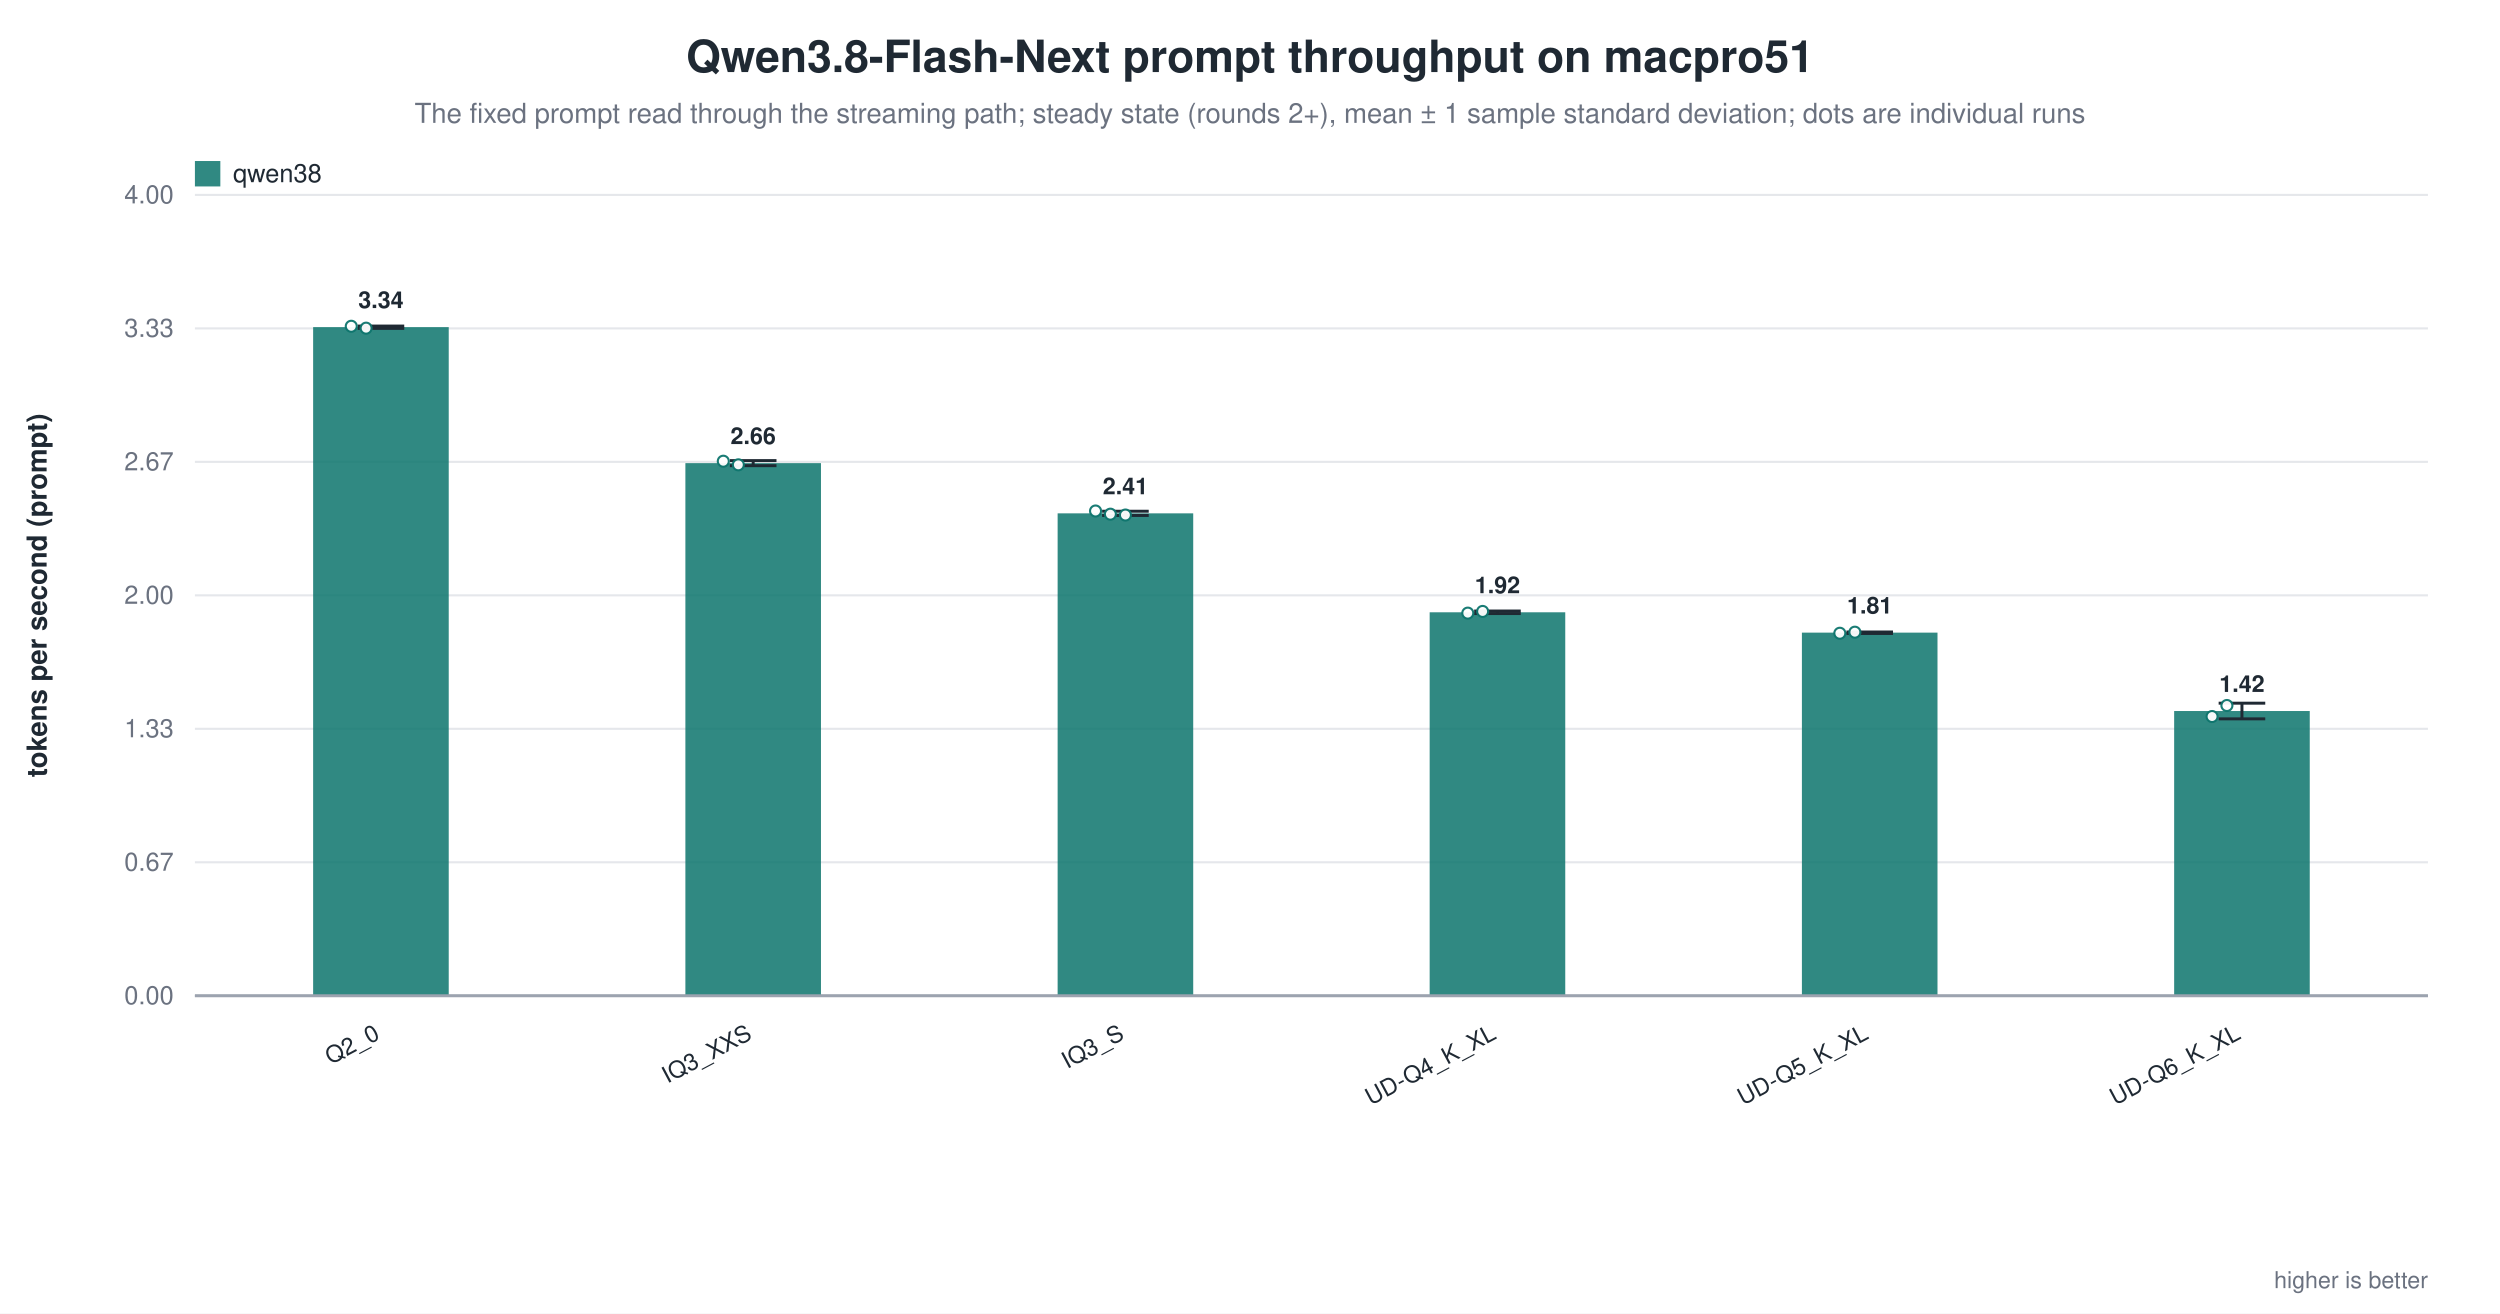
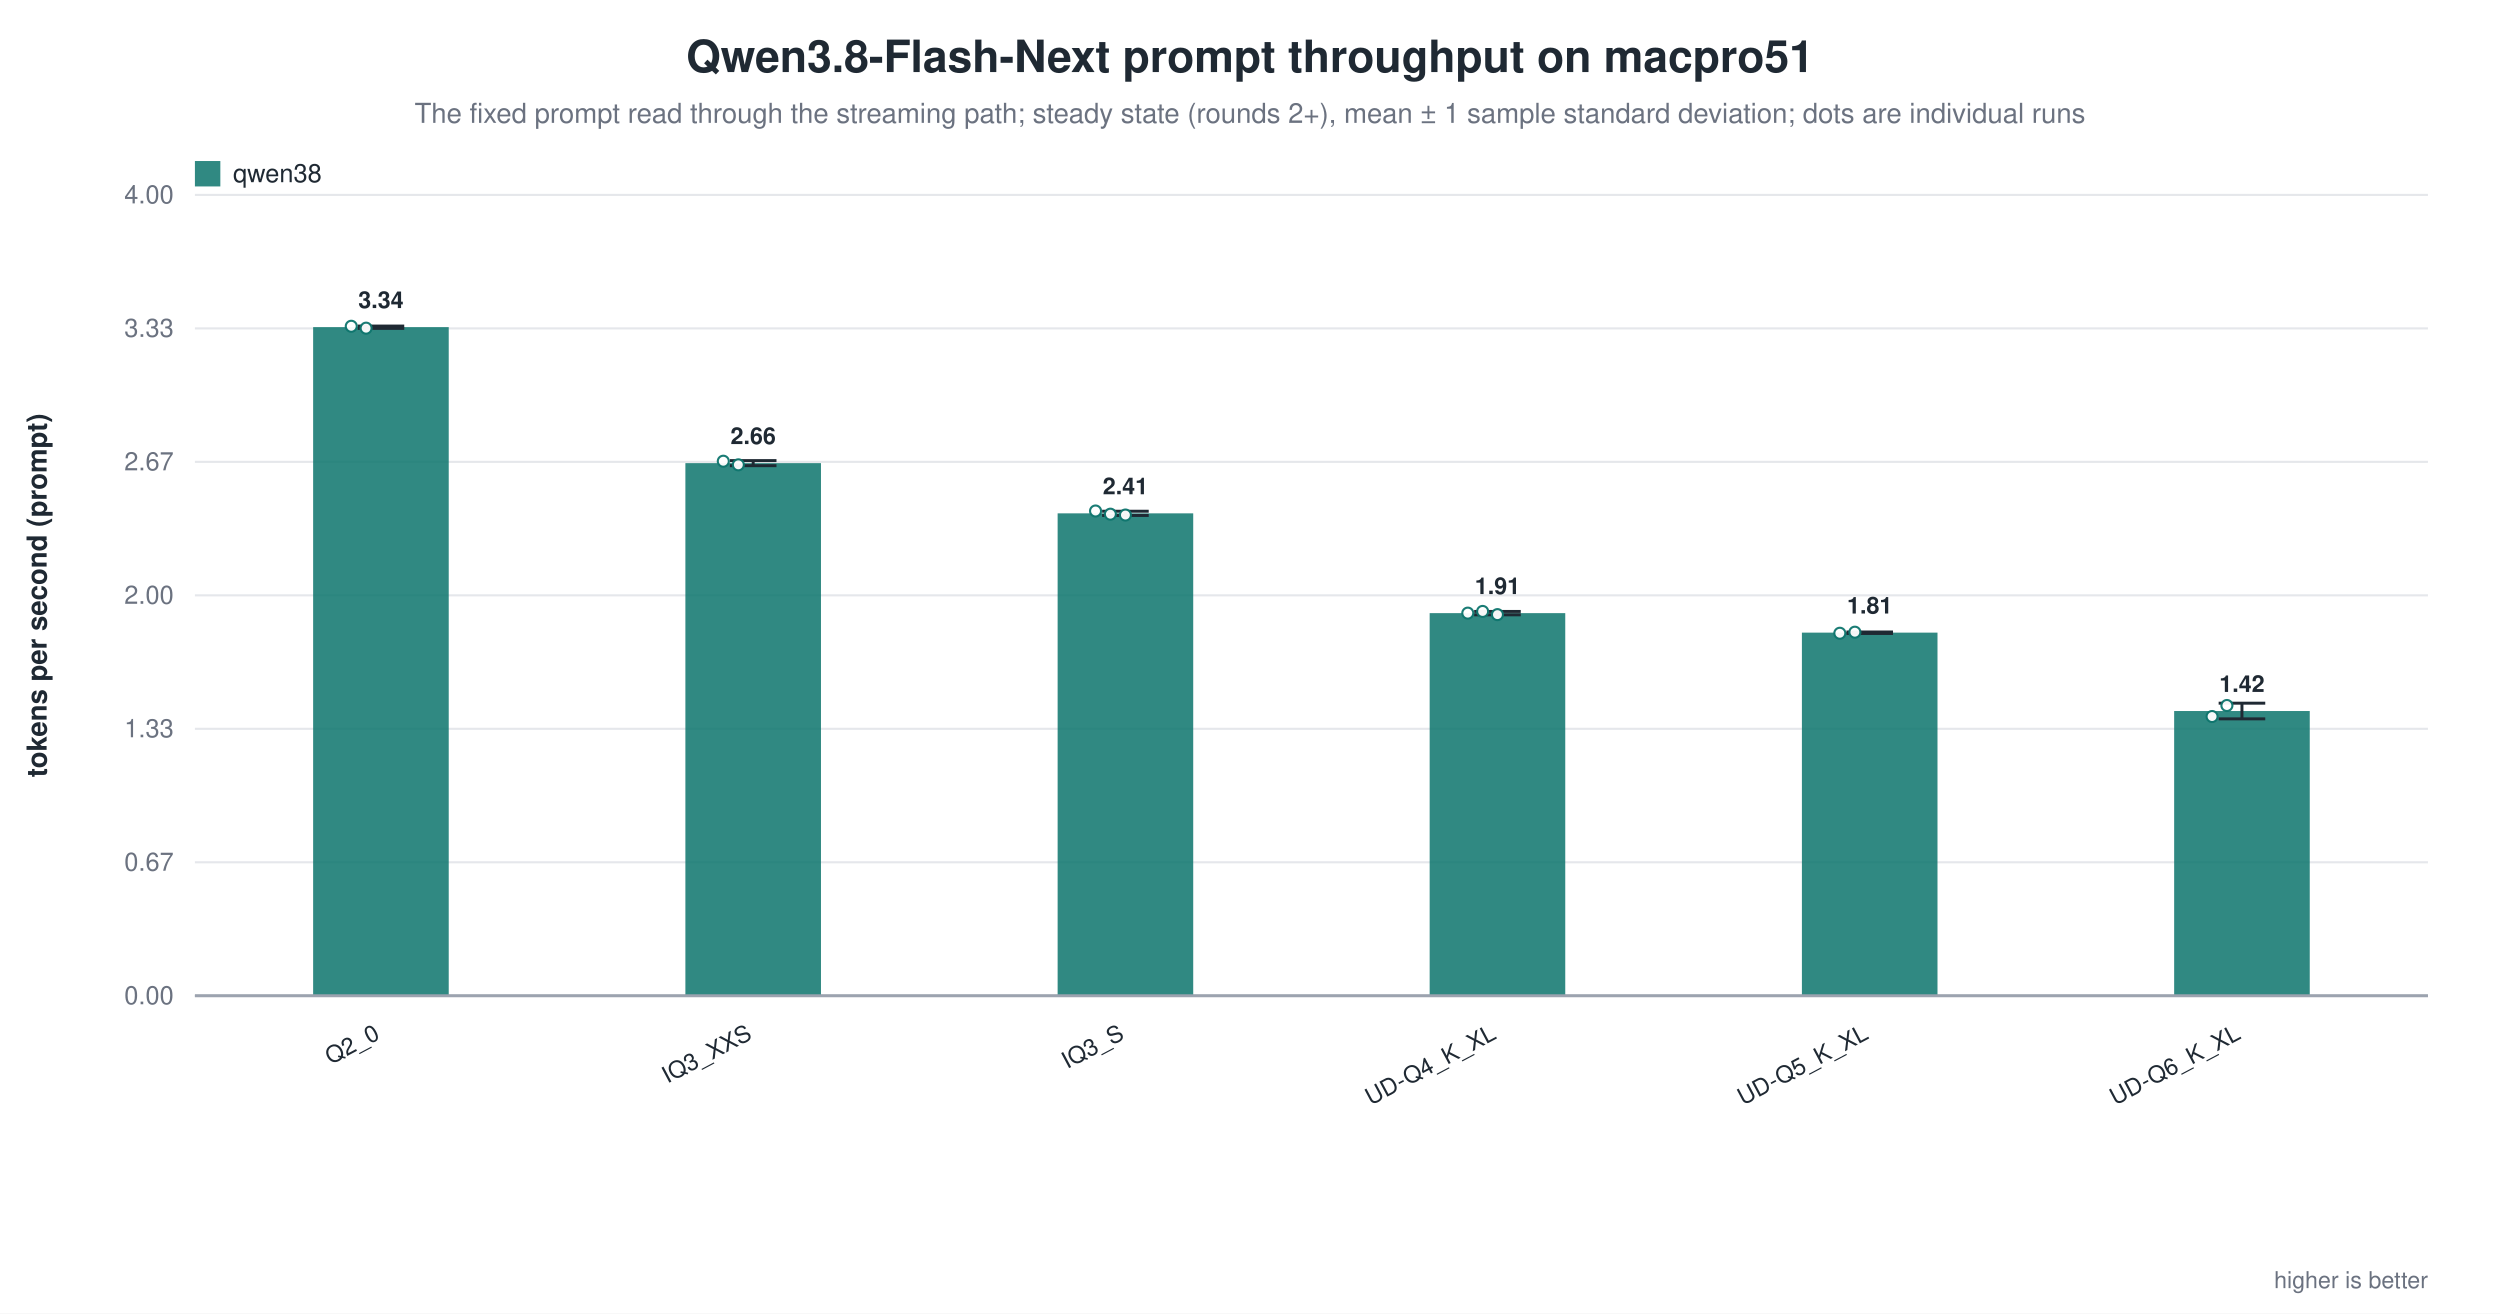
<svg xmlns="http://www.w3.org/2000/svg" width="1180" height="620" viewBox="0 0 1180 620" role="img" aria-label="Qwen3.8-Flash-Next prompt throughput on macpro51">
  <rect width="1180" height="620" fill="white" />
  <text x="590.0" y="34" text-anchor="middle" font-family="Helvetica, Arial, sans-serif" font-size="21" font-weight="600" fill="#1f2933">Qwen3.8-Flash-Next prompt throughput on macpro51</text>
  <text x="590.0" y="58" text-anchor="middle" font-family="Helvetica, Arial, sans-serif" font-size="13" fill="#6b7280">The fixed prompt read through the streaming path; steady state (rounds 2+), mean ± 1 sample standard deviation; dots are individual runs</text>
  <line x1="92.0" y1="470.0" x2="1146.0" y2="470.0" stroke="#9ca3af" stroke-width="1.0" />
  <text x="82.0" y="474.0" text-anchor="end" font-family="Helvetica, Arial, sans-serif" font-size="12" fill="#6b7280" font-weight="400">0.00</text>
  <line x1="92.0" y1="407.0" x2="1146.0" y2="407.0" stroke="#e5e7eb" stroke-width="1.0" />
  <text x="82.0" y="411.0" text-anchor="end" font-family="Helvetica, Arial, sans-serif" font-size="12" fill="#6b7280" font-weight="400">0.67</text>
  <line x1="92.0" y1="344.0" x2="1146.0" y2="344.0" stroke="#e5e7eb" stroke-width="1.0" />
  <text x="82.0" y="348.0" text-anchor="end" font-family="Helvetica, Arial, sans-serif" font-size="12" fill="#6b7280" font-weight="400">1.33</text>
  <line x1="92.0" y1="281.0" x2="1146.0" y2="281.0" stroke="#e5e7eb" stroke-width="1.0" />
  <text x="82.0" y="285.0" text-anchor="end" font-family="Helvetica, Arial, sans-serif" font-size="12" fill="#6b7280" font-weight="400">2.00</text>
  <line x1="92.0" y1="218.0" x2="1146.0" y2="218.0" stroke="#e5e7eb" stroke-width="1.0" />
  <text x="82.0" y="222.0" text-anchor="end" font-family="Helvetica, Arial, sans-serif" font-size="12" fill="#6b7280" font-weight="400">2.67</text>
  <line x1="92.0" y1="155.0" x2="1146.0" y2="155.0" stroke="#e5e7eb" stroke-width="1.0" />
  <text x="82.0" y="159.0" text-anchor="end" font-family="Helvetica, Arial, sans-serif" font-size="12" fill="#6b7280" font-weight="400">3.33</text>
  <line x1="92.0" y1="92.0" x2="1146.0" y2="92.0" stroke="#e5e7eb" stroke-width="1.0" />
  <text x="82.0" y="96.0" text-anchor="end" font-family="Helvetica, Arial, sans-serif" font-size="12" fill="#6b7280" font-weight="400">4.00</text>
  <text x="22.0" y="281.0" text-anchor="middle" font-family="Helvetica, Arial, sans-serif" font-size="13" fill="#1f2933" font-weight="600" transform="rotate(-90.0 22.0 281.0)">tokens per second (prompt)</text>
  <rect x="147.8" y="154.4" width="64.0" height="315.6" fill="#0f766e" opacity="0.86" />
  <line x1="179.8" y1="153.9" x2="179.8" y2="155.0" stroke="#1f2933" stroke-width="1.4" />
  <line x1="168.8" y1="153.9" x2="190.8" y2="153.9" stroke="#1f2933" stroke-width="1.4" />
  <line x1="168.8" y1="155.0" x2="190.8" y2="155.0" stroke="#1f2933" stroke-width="1.4" />
  <circle cx="165.8" cy="154.0" r="2.6" fill="white" stroke="#0f766e" stroke-width="1.0" opacity="0.95" />
  <circle cx="172.8" cy="154.9" r="2.6" fill="white" stroke="#0f766e" stroke-width="1.0" opacity="0.95" />
  <text x="179.8" y="145.4" text-anchor="middle" font-family="Helvetica, Arial, sans-serif" font-size="11" fill="#1f2933" font-weight="600">3.34</text>
  <text x="179.8" y="490.0" text-anchor="end" font-family="Helvetica, Arial, sans-serif" font-size="11" fill="#1f2933" font-weight="500" transform="rotate(-28.0 179.8 490.0)">Q2_0</text>
  <rect x="323.5" y="218.6" width="64.0" height="251.4" fill="#0f766e" opacity="0.86" />
  <line x1="355.5" y1="217.4" x2="355.5" y2="219.8" stroke="#1f2933" stroke-width="1.4" />
  <line x1="344.5" y1="217.4" x2="366.5" y2="217.4" stroke="#1f2933" stroke-width="1.4" />
  <line x1="344.5" y1="219.8" x2="366.5" y2="219.8" stroke="#1f2933" stroke-width="1.4" />
  <circle cx="341.4" cy="217.7" r="2.6" fill="white" stroke="#0f766e" stroke-width="1.0" opacity="0.95" />
  <circle cx="348.5" cy="219.4" r="2.6" fill="white" stroke="#0f766e" stroke-width="1.0" opacity="0.95" />
  <text x="355.5" y="209.6" text-anchor="middle" font-family="Helvetica, Arial, sans-serif" font-size="11" fill="#1f2933" font-weight="600">2.66</text>
  <text x="355.5" y="490.0" text-anchor="end" font-family="Helvetica, Arial, sans-serif" font-size="11" fill="#1f2933" font-weight="500" transform="rotate(-28.0 355.5 490.0)">IQ3_XXS</text>
  <rect x="499.2" y="242.3" width="64.0" height="227.7" fill="#0f766e" opacity="0.86" />
  <line x1="531.2" y1="241.3" x2="531.2" y2="243.3" stroke="#1f2933" stroke-width="1.4" />
  <line x1="520.2" y1="241.3" x2="542.2" y2="241.3" stroke="#1f2933" stroke-width="1.4" />
  <line x1="520.2" y1="243.3" x2="542.2" y2="243.3" stroke="#1f2933" stroke-width="1.4" />
  <circle cx="517.1" cy="241.2" r="2.6" fill="white" stroke="#0f766e" stroke-width="1.0" opacity="0.95" />
  <circle cx="524.1" cy="242.7" r="2.6" fill="white" stroke="#0f766e" stroke-width="1.0" opacity="0.95" />
  <circle cx="531.2" cy="243.1" r="2.6" fill="white" stroke="#0f766e" stroke-width="1.0" opacity="0.95" />
  <text x="531.2" y="233.3" text-anchor="middle" font-family="Helvetica, Arial, sans-serif" font-size="11" fill="#1f2933" font-weight="600">2.41</text>
  <text x="531.2" y="490.0" text-anchor="end" font-family="Helvetica, Arial, sans-serif" font-size="11" fill="#1f2933" font-weight="500" transform="rotate(-28.0 531.2 490.0)">IQ3_S</text>
-   <rect x="674.8" y="289.0" width="64.0" height="181.0" fill="#0f766e" opacity="0.86" />
-   <line x1="706.8" y1="288.4" x2="706.8" y2="289.6" stroke="#1f2933" stroke-width="1.4" />
-   <line x1="695.8" y1="288.4" x2="717.8" y2="288.4" stroke="#1f2933" stroke-width="1.4" />
-   <line x1="695.8" y1="289.6" x2="717.8" y2="289.6" stroke="#1f2933" stroke-width="1.4" />
+   <rect x="674.8" y="289.4" width="64.0" height="180.6" fill="#0f766e" opacity="0.86" />
+   <line x1="706.8" y1="288.6" x2="706.8" y2="290.2" stroke="#1f2933" stroke-width="1.4" />
+   <line x1="695.8" y1="288.6" x2="717.8" y2="288.6" stroke="#1f2933" stroke-width="1.4" />
+   <line x1="695.8" y1="290.2" x2="717.8" y2="290.2" stroke="#1f2933" stroke-width="1.4" />
  <circle cx="692.8" cy="289.4" r="2.6" fill="white" stroke="#0f766e" stroke-width="1.0" opacity="0.95" />
  <circle cx="699.8" cy="288.6" r="2.6" fill="white" stroke="#0f766e" stroke-width="1.0" opacity="0.95" />
-   <text x="706.8" y="280.0" text-anchor="middle" font-family="Helvetica, Arial, sans-serif" font-size="11" fill="#1f2933" font-weight="600">1.92</text>
+   <circle cx="706.8" cy="290.1" r="2.6" fill="white" stroke="#0f766e" stroke-width="1.0" opacity="0.95" />
+   <text x="706.8" y="280.4" text-anchor="middle" font-family="Helvetica, Arial, sans-serif" font-size="11" fill="#1f2933" font-weight="600">1.91</text>
  <text x="706.8" y="490.0" text-anchor="end" font-family="Helvetica, Arial, sans-serif" font-size="11" fill="#1f2933" font-weight="500" transform="rotate(-28.0 706.8 490.0)">UD-Q4_K_XL</text>
  <rect x="850.5" y="298.6" width="64.0" height="171.4" fill="#0f766e" opacity="0.86" />
  <line x1="882.5" y1="298.3" x2="882.5" y2="299.0" stroke="#1f2933" stroke-width="1.4" />
  <line x1="871.5" y1="298.3" x2="893.5" y2="298.3" stroke="#1f2933" stroke-width="1.4" />
  <line x1="871.5" y1="299.0" x2="893.5" y2="299.0" stroke="#1f2933" stroke-width="1.4" />
  <circle cx="868.4" cy="298.9" r="2.6" fill="white" stroke="#0f766e" stroke-width="1.0" opacity="0.95" />
  <circle cx="875.5" cy="298.4" r="2.6" fill="white" stroke="#0f766e" stroke-width="1.0" opacity="0.95" />
  <text x="882.5" y="289.6" text-anchor="middle" font-family="Helvetica, Arial, sans-serif" font-size="11" fill="#1f2933" font-weight="600">1.81</text>
  <text x="882.5" y="490.0" text-anchor="end" font-family="Helvetica, Arial, sans-serif" font-size="11" fill="#1f2933" font-weight="500" transform="rotate(-28.0 882.5 490.0)">UD-Q5_K_XL</text>
  <rect x="1026.2" y="335.6" width="64.0" height="134.4" fill="#0f766e" opacity="0.86" />
  <line x1="1058.2" y1="331.9" x2="1058.2" y2="339.3" stroke="#1f2933" stroke-width="1.4" />
  <line x1="1047.2" y1="331.9" x2="1069.2" y2="331.9" stroke="#1f2933" stroke-width="1.4" />
  <line x1="1047.2" y1="339.3" x2="1069.2" y2="339.3" stroke="#1f2933" stroke-width="1.4" />
  <circle cx="1044.1" cy="338.2" r="2.6" fill="white" stroke="#0f766e" stroke-width="1.0" opacity="0.95" />
  <circle cx="1051.1" cy="333.0" r="2.6" fill="white" stroke="#0f766e" stroke-width="1.0" opacity="0.95" />
  <text x="1058.2" y="326.6" text-anchor="middle" font-family="Helvetica, Arial, sans-serif" font-size="11" fill="#1f2933" font-weight="600">1.42</text>
  <text x="1058.2" y="490.0" text-anchor="end" font-family="Helvetica, Arial, sans-serif" font-size="11" fill="#1f2933" font-weight="500" transform="rotate(-28.0 1058.2 490.0)">UD-Q6_K_XL</text>
  <line x1="92.0" y1="470.0" x2="1146.0" y2="470.0" stroke="#9ca3af" stroke-width="1.4" />
  <rect x="92.0" y="76.0" width="12.0" height="12.0" fill="#0f766e" opacity="0.86" />
  <text x="110.0" y="86.0" text-anchor="start" font-family="Helvetica, Arial, sans-serif" font-size="12" fill="#1f2933" font-weight="500">qwen38</text>
  <text x="1146.0" y="608.0" text-anchor="end" font-family="Helvetica, Arial, sans-serif" font-size="11" fill="#6b7280" font-weight="400">higher is better</text>
</svg>
